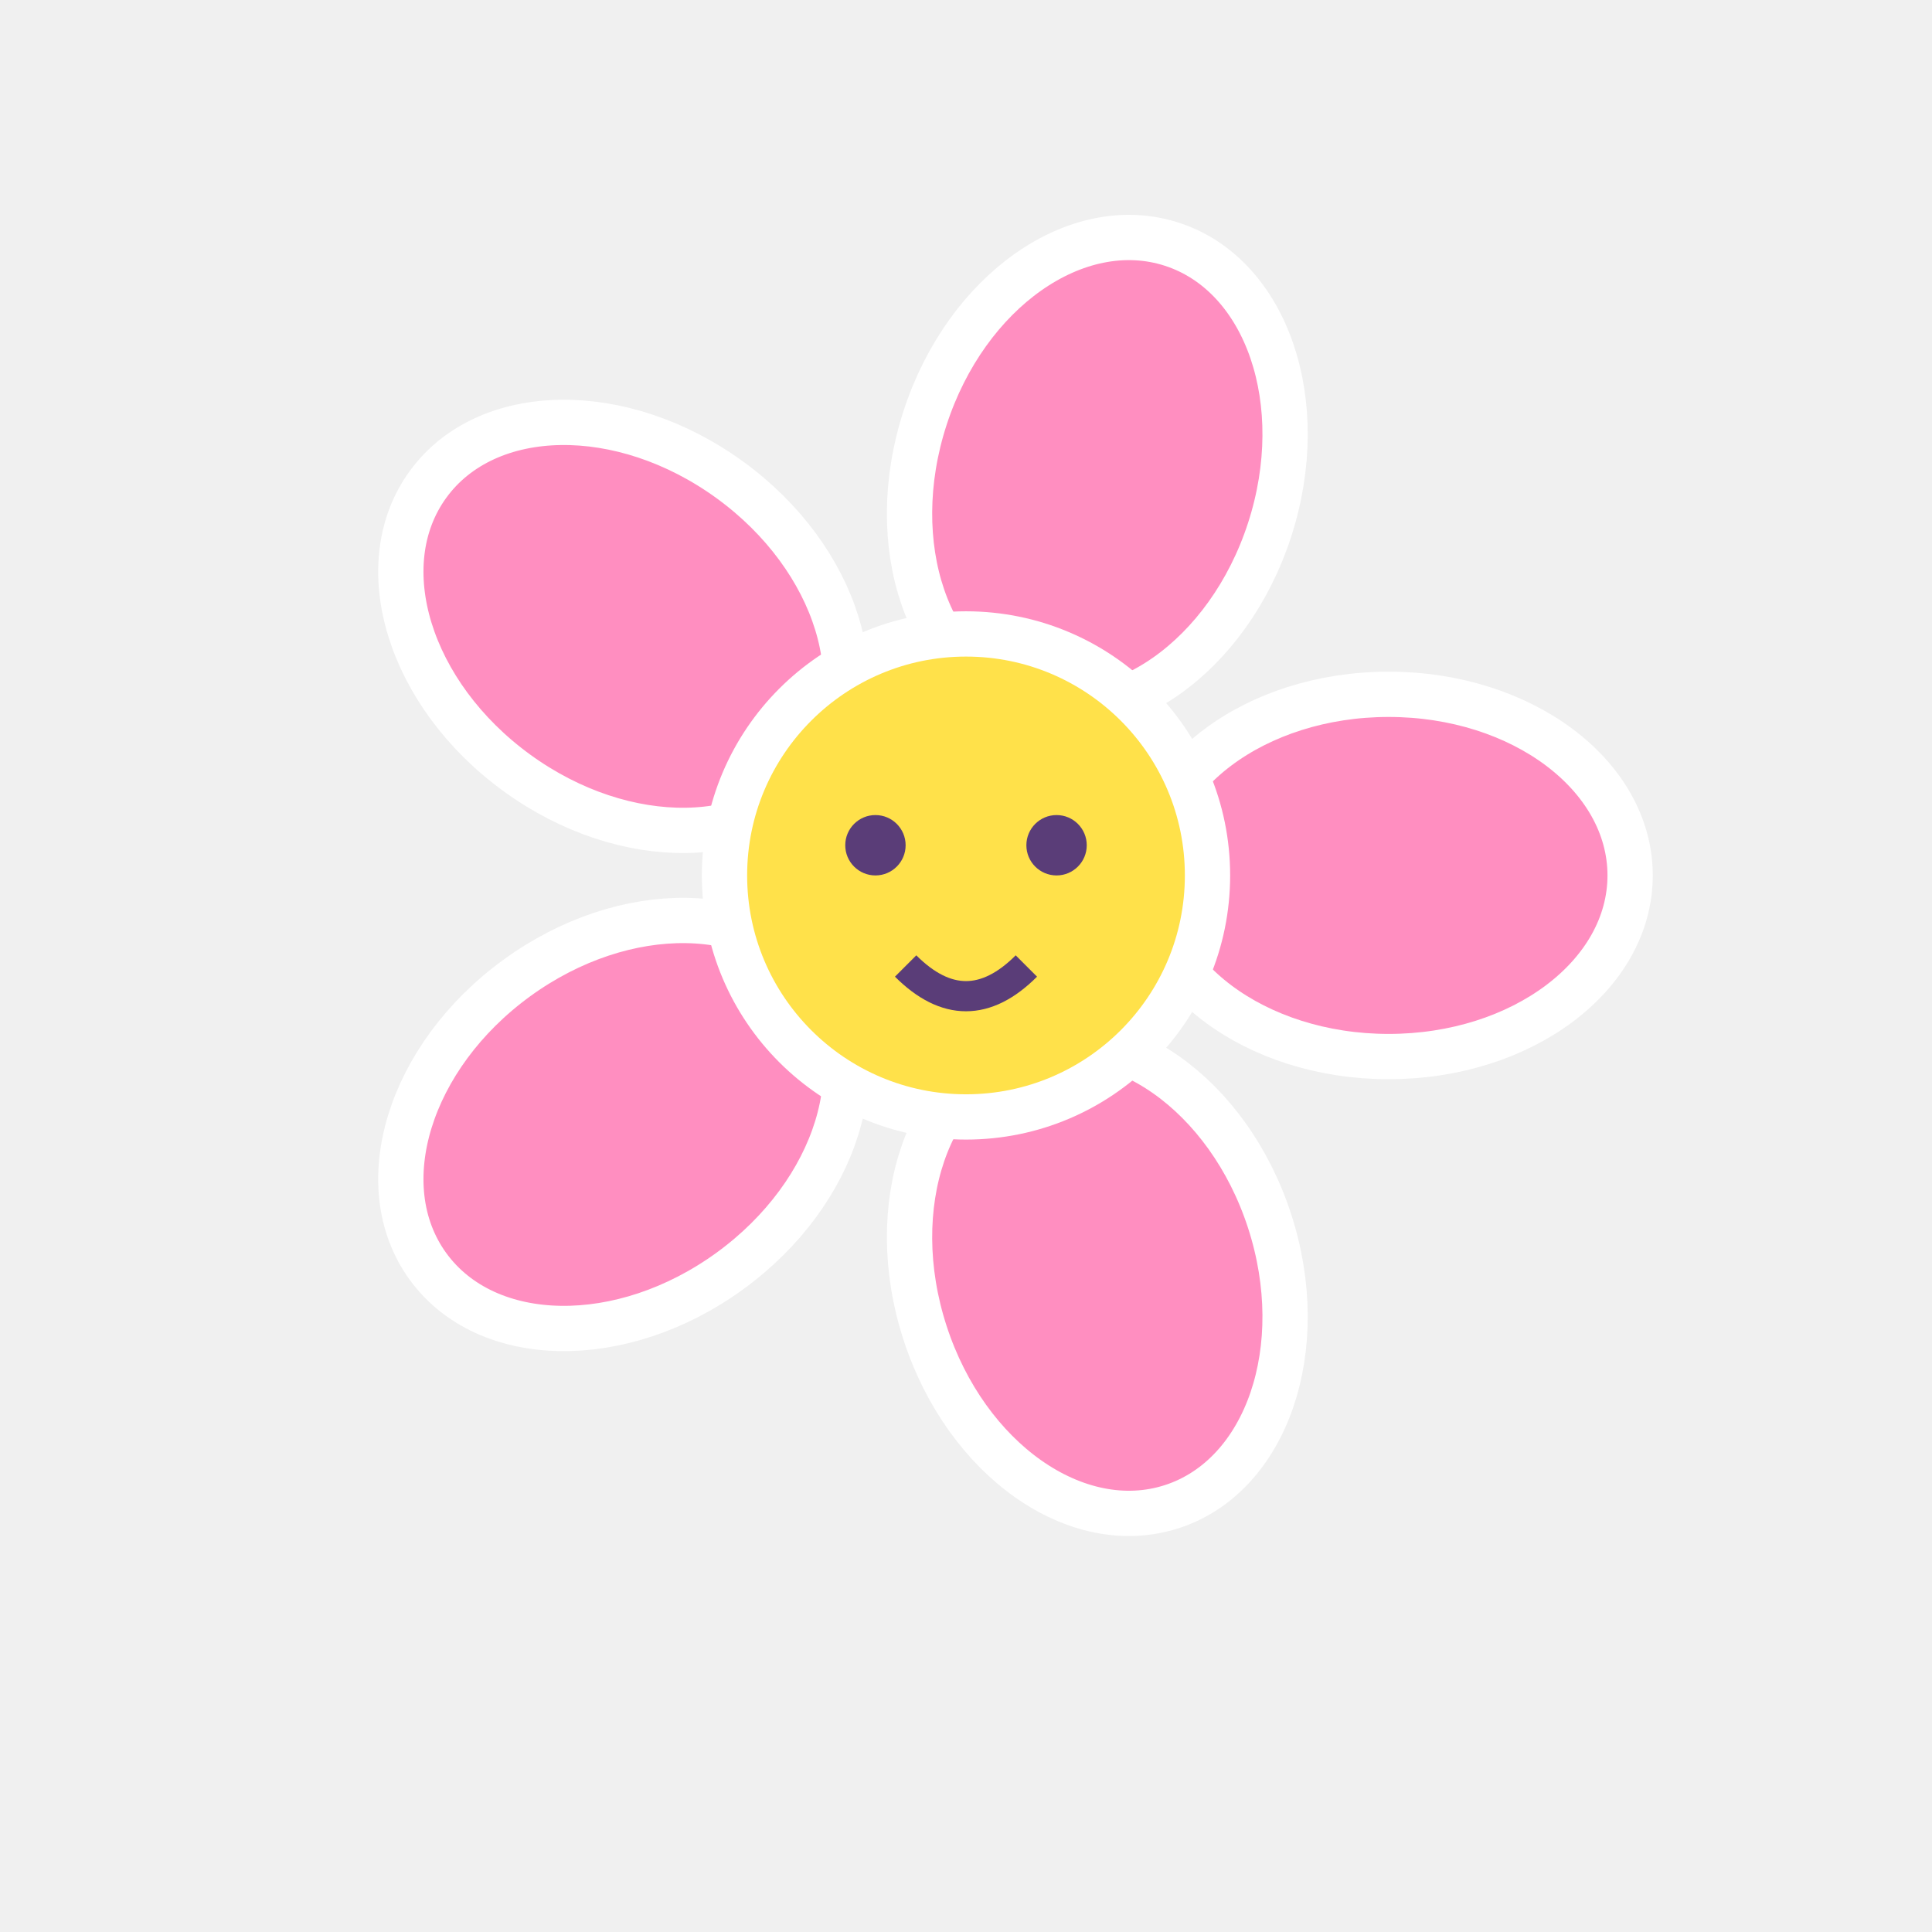
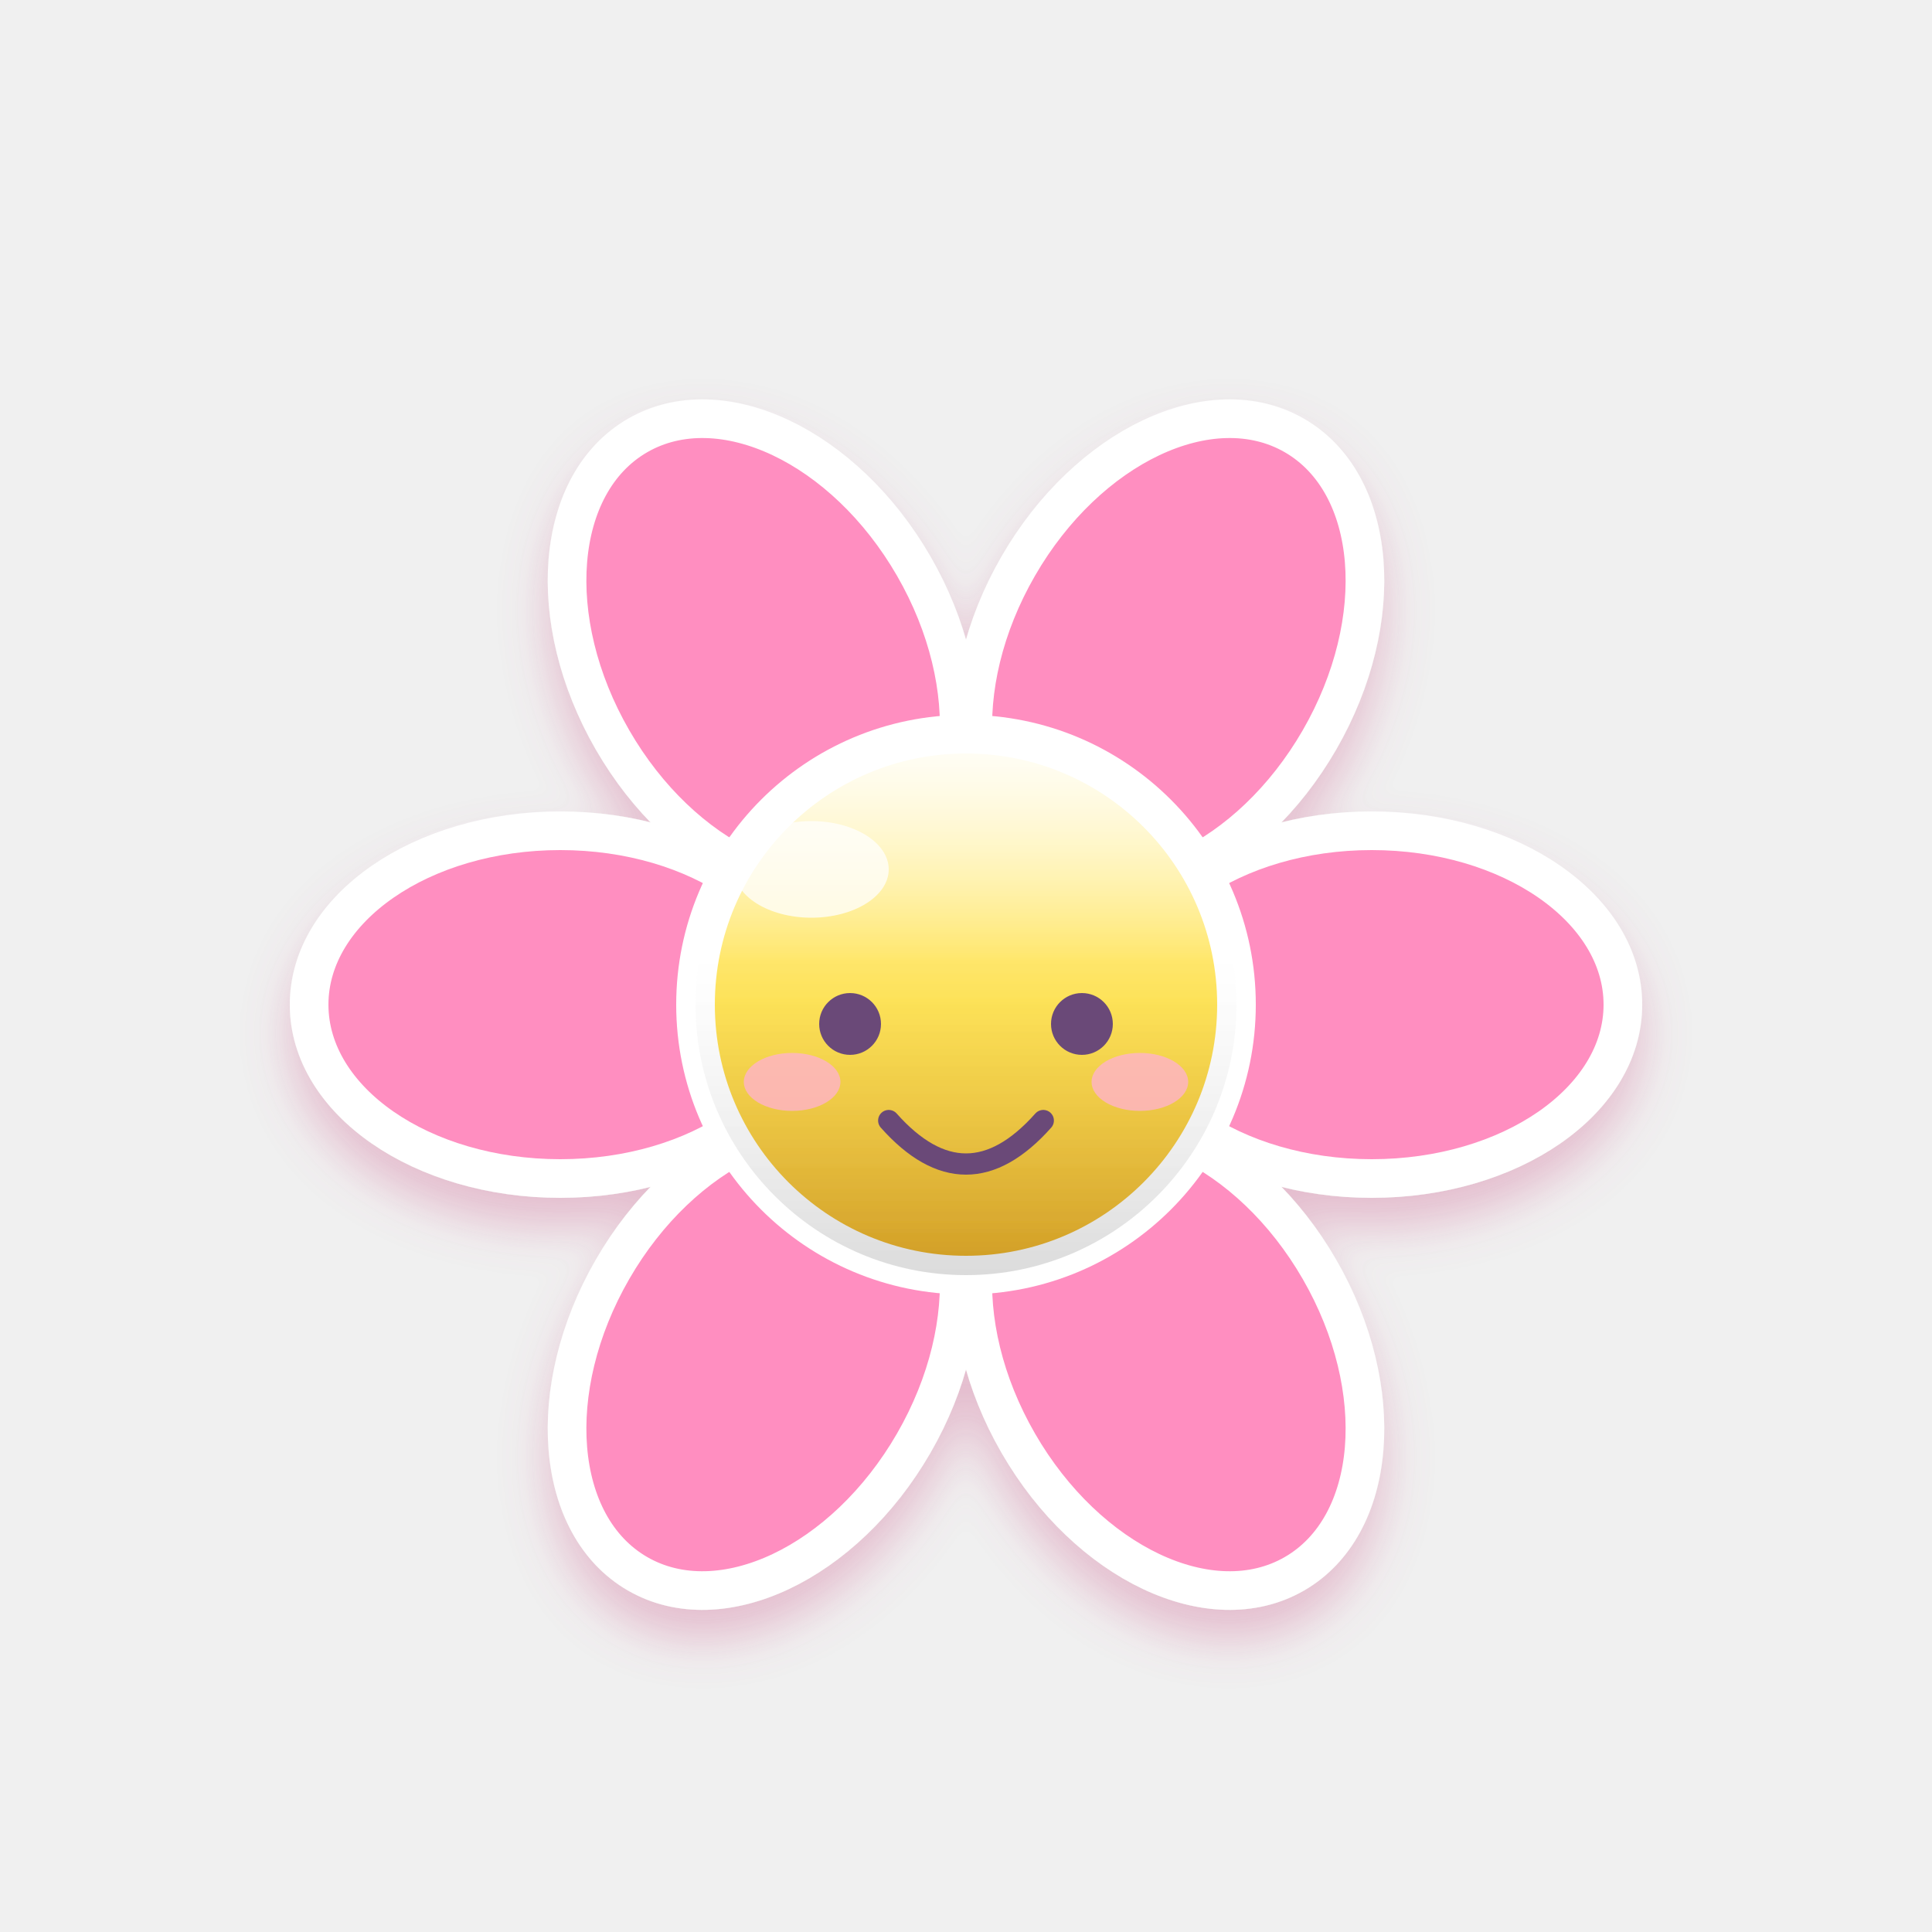
- <svg xmlns="http://www.w3.org/2000/svg" viewBox="0 0 128 128">
-   <g>
-     <ellipse cx="92.0" cy="58.0" rx="16" ry="12" fill="#ff8ec0" stroke="#fff" stroke-width="3" transform="rotate(0 92.0 58.0)" />
-     <ellipse cx="72.7" cy="84.6" rx="16" ry="12" fill="#ff8ec0" stroke="#fff" stroke-width="3" transform="rotate(72 72.7 84.6)" />
-     <ellipse cx="41.3" cy="74.5" rx="16" ry="12" fill="#ff8ec0" stroke="#fff" stroke-width="3" transform="rotate(144 41.3 74.5)" />
-     <ellipse cx="41.3" cy="41.5" rx="16" ry="12" fill="#ff8ec0" stroke="#fff" stroke-width="3" transform="rotate(216 41.3 41.5)" />
-     <ellipse cx="72.7" cy="31.4" rx="16" ry="12" fill="#ff8ec0" stroke="#fff" stroke-width="3" transform="rotate(288 72.7 31.4)" />
-     <circle cx="64" cy="58" r="16" fill="#ffe14a" stroke="#fff" stroke-width="3" />
-     <circle cx="58" cy="56" r="2" fill="#5a3d78" />
-     <circle cx="70" cy="56" r="2" fill="#5a3d78" />
-     <path d="M60 64 Q64 68 68 64" fill="none" stroke="#5a3d78" stroke-width="2" />
+ <svg xmlns="http://www.w3.org/2000/svg" viewBox="0 0 200 200">
+   <defs>
+     <filter id="sh" x="-30%" y="-30%" width="160%" height="160%">
+       <feDropShadow dx="0" dy="3" stdDeviation="2.4" flood-color="#d46a96" flood-opacity="0.38" />
+     </filter>
+     <linearGradient id="gloss" x1="0" y1="0" x2="0" y2="1">
+       <stop offset="0" stop-color="#fff" stop-opacity="0.9" />
+       <stop offset="0.42" stop-color="#fff" stop-opacity="0.08" />
+       <stop offset="1" stop-color="#000" stop-opacity="0.14" />
+     </linearGradient>
+     <radialGradient id="shine" cx="32%" cy="28%" r="38%">
+       <stop offset="0" stop-color="#fff" stop-opacity="0.95" />
+       <stop offset="0.55" stop-color="#fff" stop-opacity="0.15" />
+       <stop offset="1" stop-color="#fff" stop-opacity="0" />
+     </radialGradient>
+     <linearGradient id="pink" x1="0" y1="0" x2="0" y2="1">
+       <stop offset="0" stop-color="#ffd0e6" />
+       <stop offset="0.45" stop-color="#ff5fa2" />
+       <stop offset="1" stop-color="#e2186a" />
+     </linearGradient>
+     <linearGradient id="gold" x1="0" y1="0" x2="0" y2="1">
+       <stop offset="0" stop-color="#fff6c4" />
+       <stop offset="0.5" stop-color="#ffe14a" />
+       <stop offset="1" stop-color="#f0b429" />
+     </linearGradient>
+     <linearGradient id="sky" x1="0" y1="0" x2="0" y2="1">
+       <stop offset="0" stop-color="#eaf6ff" />
+       <stop offset="1" stop-color="#7ec8ff" />
+     </linearGradient>
+     <pattern id="dots" width="14" height="14" patternUnits="userSpaceOnUse">
+       <circle cx="4" cy="4" r="2.2" fill="#fff" opacity="0.85" />
+     </pattern>
+     <pattern id="gingham" width="16" height="16" patternUnits="userSpaceOnUse">
+       <rect width="16" height="16" fill="#ffd0e6" />
+       <rect width="8" height="8" fill="#ff8ec0" />
+       <rect x="8" y="8" width="8" height="8" fill="#ff8ec0" />
+     </pattern>
+     <pattern id="stripe" width="10" height="10" patternUnits="userSpaceOnUse" patternTransform="rotate(35)">
+       <rect width="10" height="10" fill="#ff8ec0" />
+       <rect width="5" height="10" fill="#fff" opacity="0.55" />
+     </pattern>
+   </defs>
+   <g filter="url(#sh)">
+     <ellipse cx="142.0" cy="104.0" rx="26" ry="18" fill="#ff8ec0" stroke="#fff" stroke-width="4" transform="rotate(0 142.0 104.0)" />
+     <ellipse cx="121.0" cy="140.4" rx="26" ry="18" fill="#ff8ec0" stroke="#fff" stroke-width="4" transform="rotate(60 121.0 140.4)" />
+     <ellipse cx="79.0" cy="140.4" rx="26" ry="18" fill="#ff8ec0" stroke="#fff" stroke-width="4" transform="rotate(120 79.0 140.4)" />
+     <ellipse cx="58.0" cy="104.0" rx="26" ry="18" fill="#ff8ec0" stroke="#fff" stroke-width="4" transform="rotate(180 58.0 104.0)" />
+     <ellipse cx="79.0" cy="67.6" rx="26" ry="18" fill="#ff8ec0" stroke="#fff" stroke-width="4" transform="rotate(240 79.0 67.6)" />
+     <ellipse cx="121.0" cy="67.6" rx="26" ry="18" fill="#ff8ec0" stroke="#fff" stroke-width="4" transform="rotate(300 121.0 67.6)" />
+     <circle cx="100" cy="104" r="28" fill="url(#gold)" stroke="#fff" stroke-width="4" />
+     <circle cx="100" cy="104" r="28" fill="url(#gloss)" />
+     <circle cx="88" cy="106" r="3.2" fill="#6a4a78" />
+     <circle cx="112" cy="106" r="3.2" fill="#6a4a78" />
+     <ellipse cx="82" cy="112" rx="5" ry="3" fill="#ffb3c9" opacity="0.8" />
+     <ellipse cx="118" cy="112" rx="5" ry="3" fill="#ffb3c9" opacity="0.8" />
+     <path d="M92 116 q8 9 16 0" fill="none" stroke="#6a4a78" stroke-width="2.2" stroke-linecap="round" />
+     <ellipse cx="84" cy="90" rx="8" ry="5" fill="#fff" opacity="0.75" />
  </g>
</svg>
